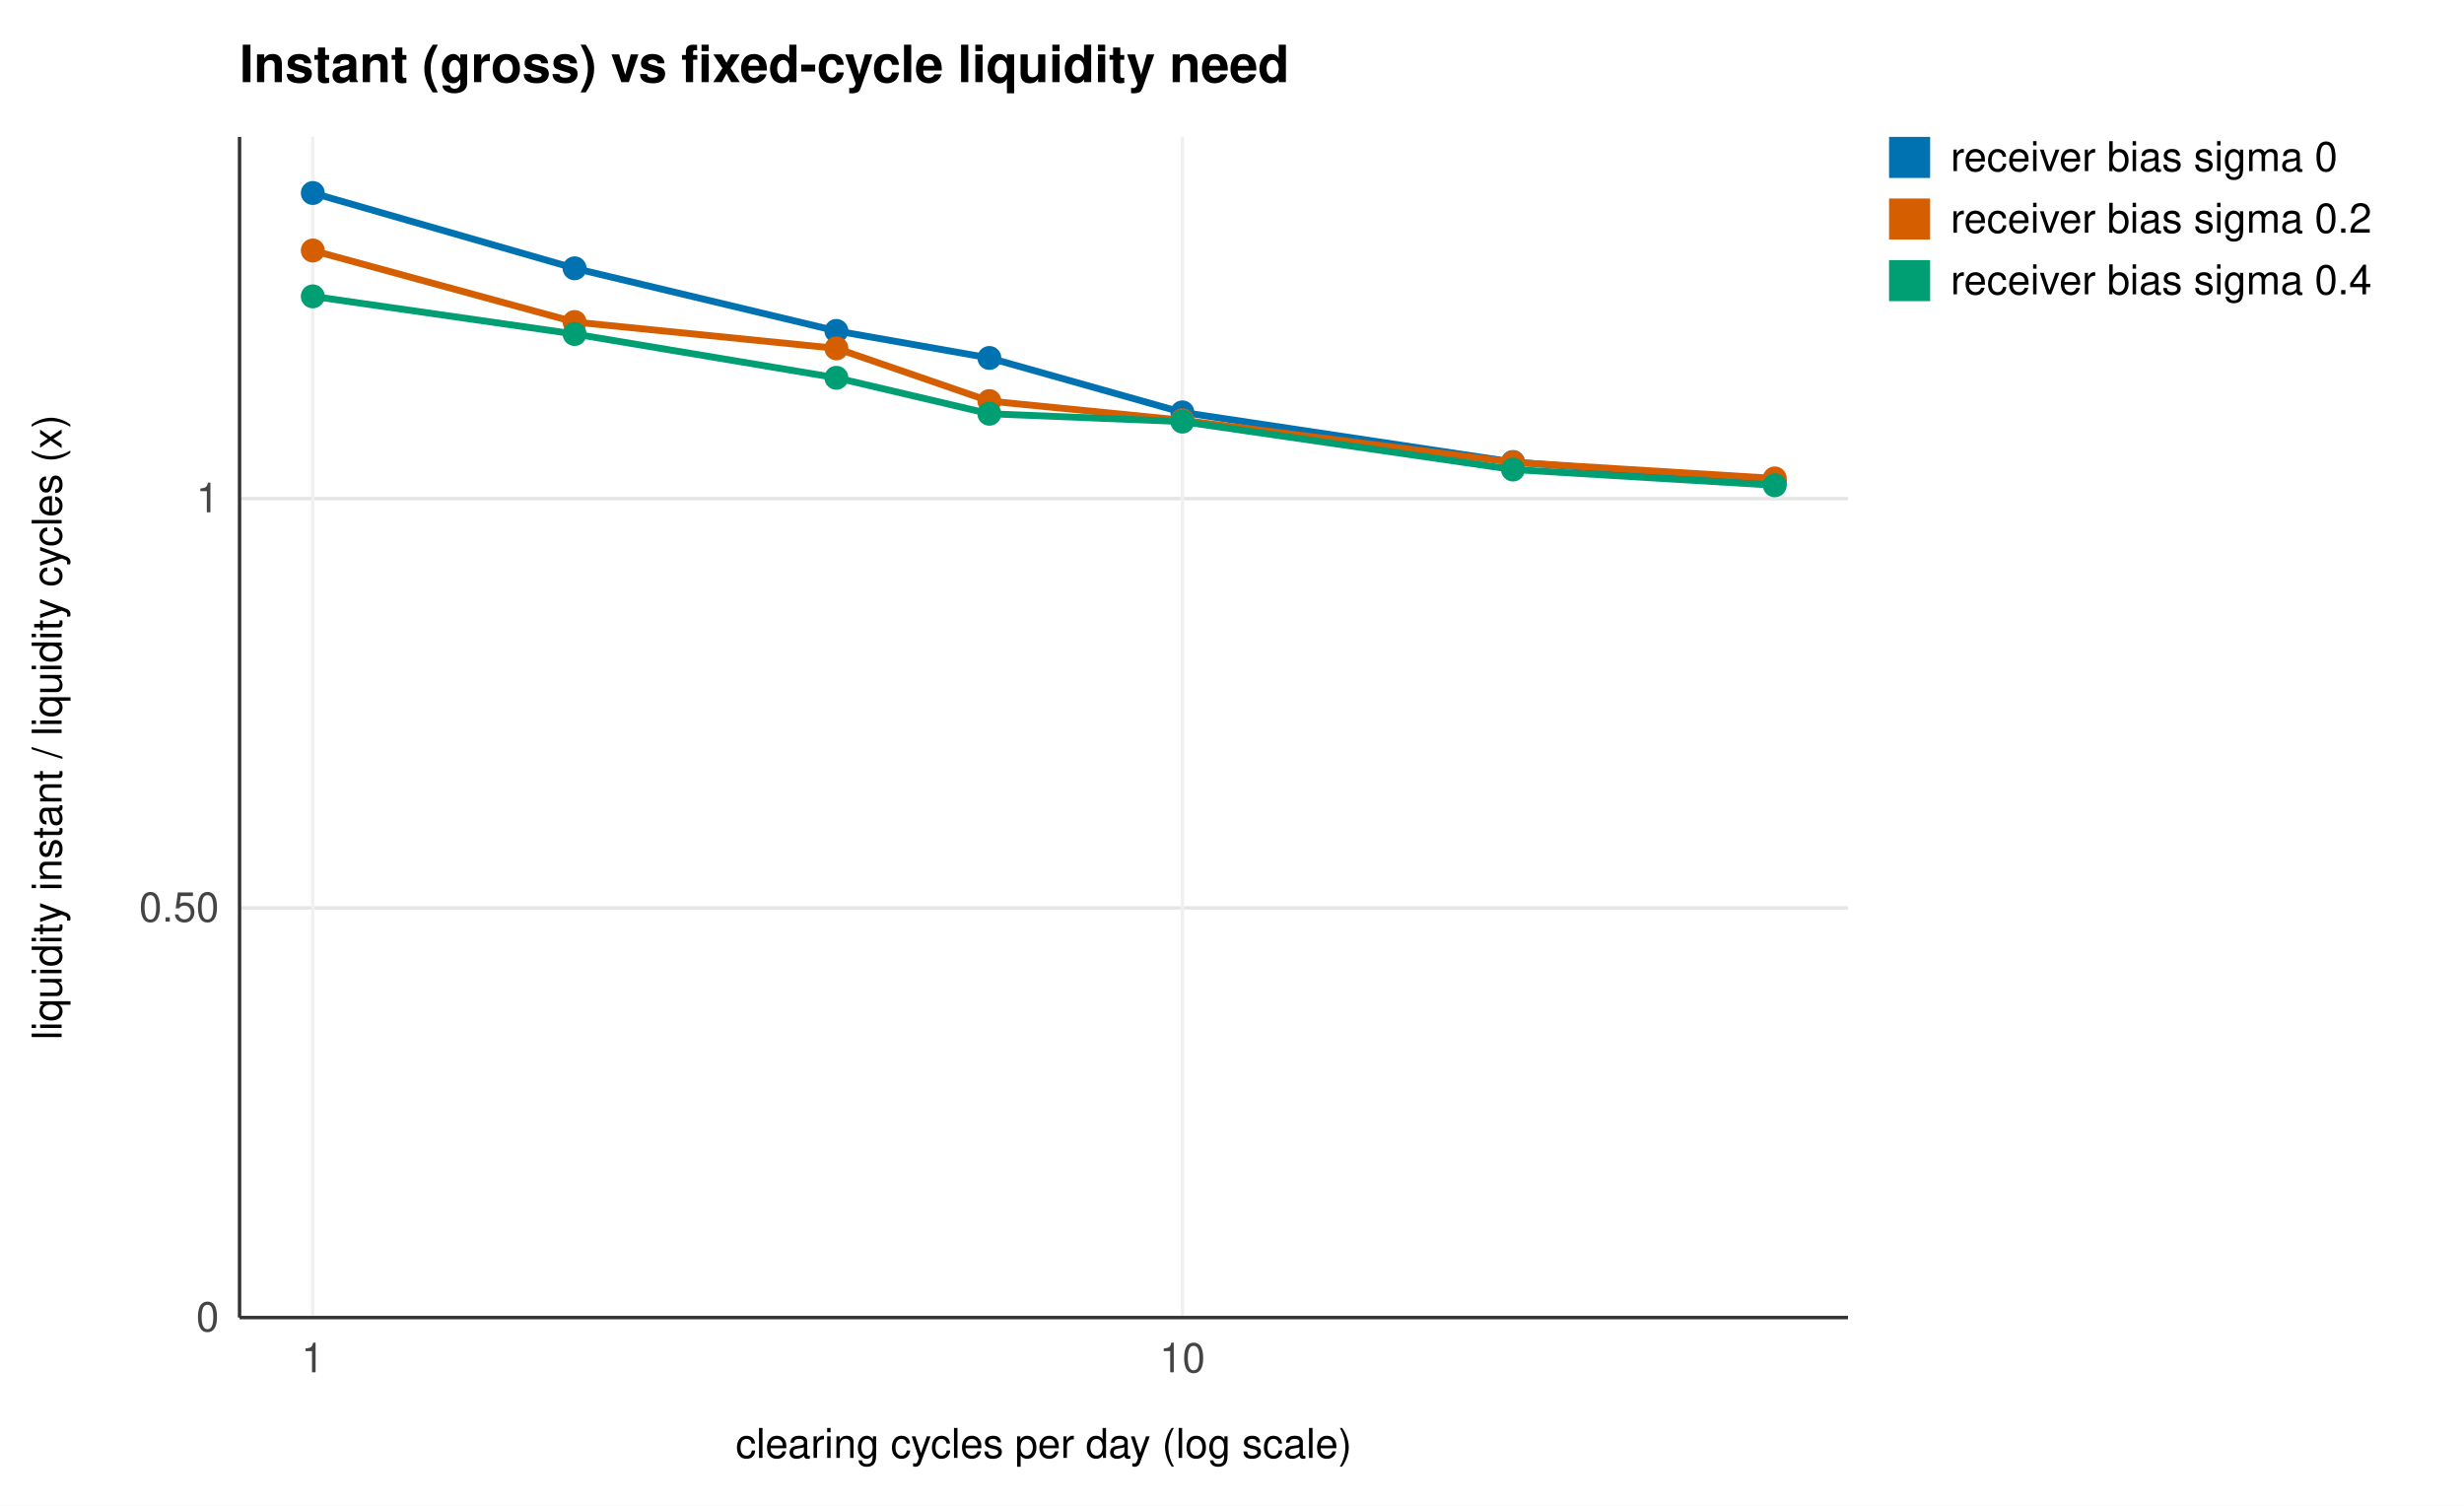
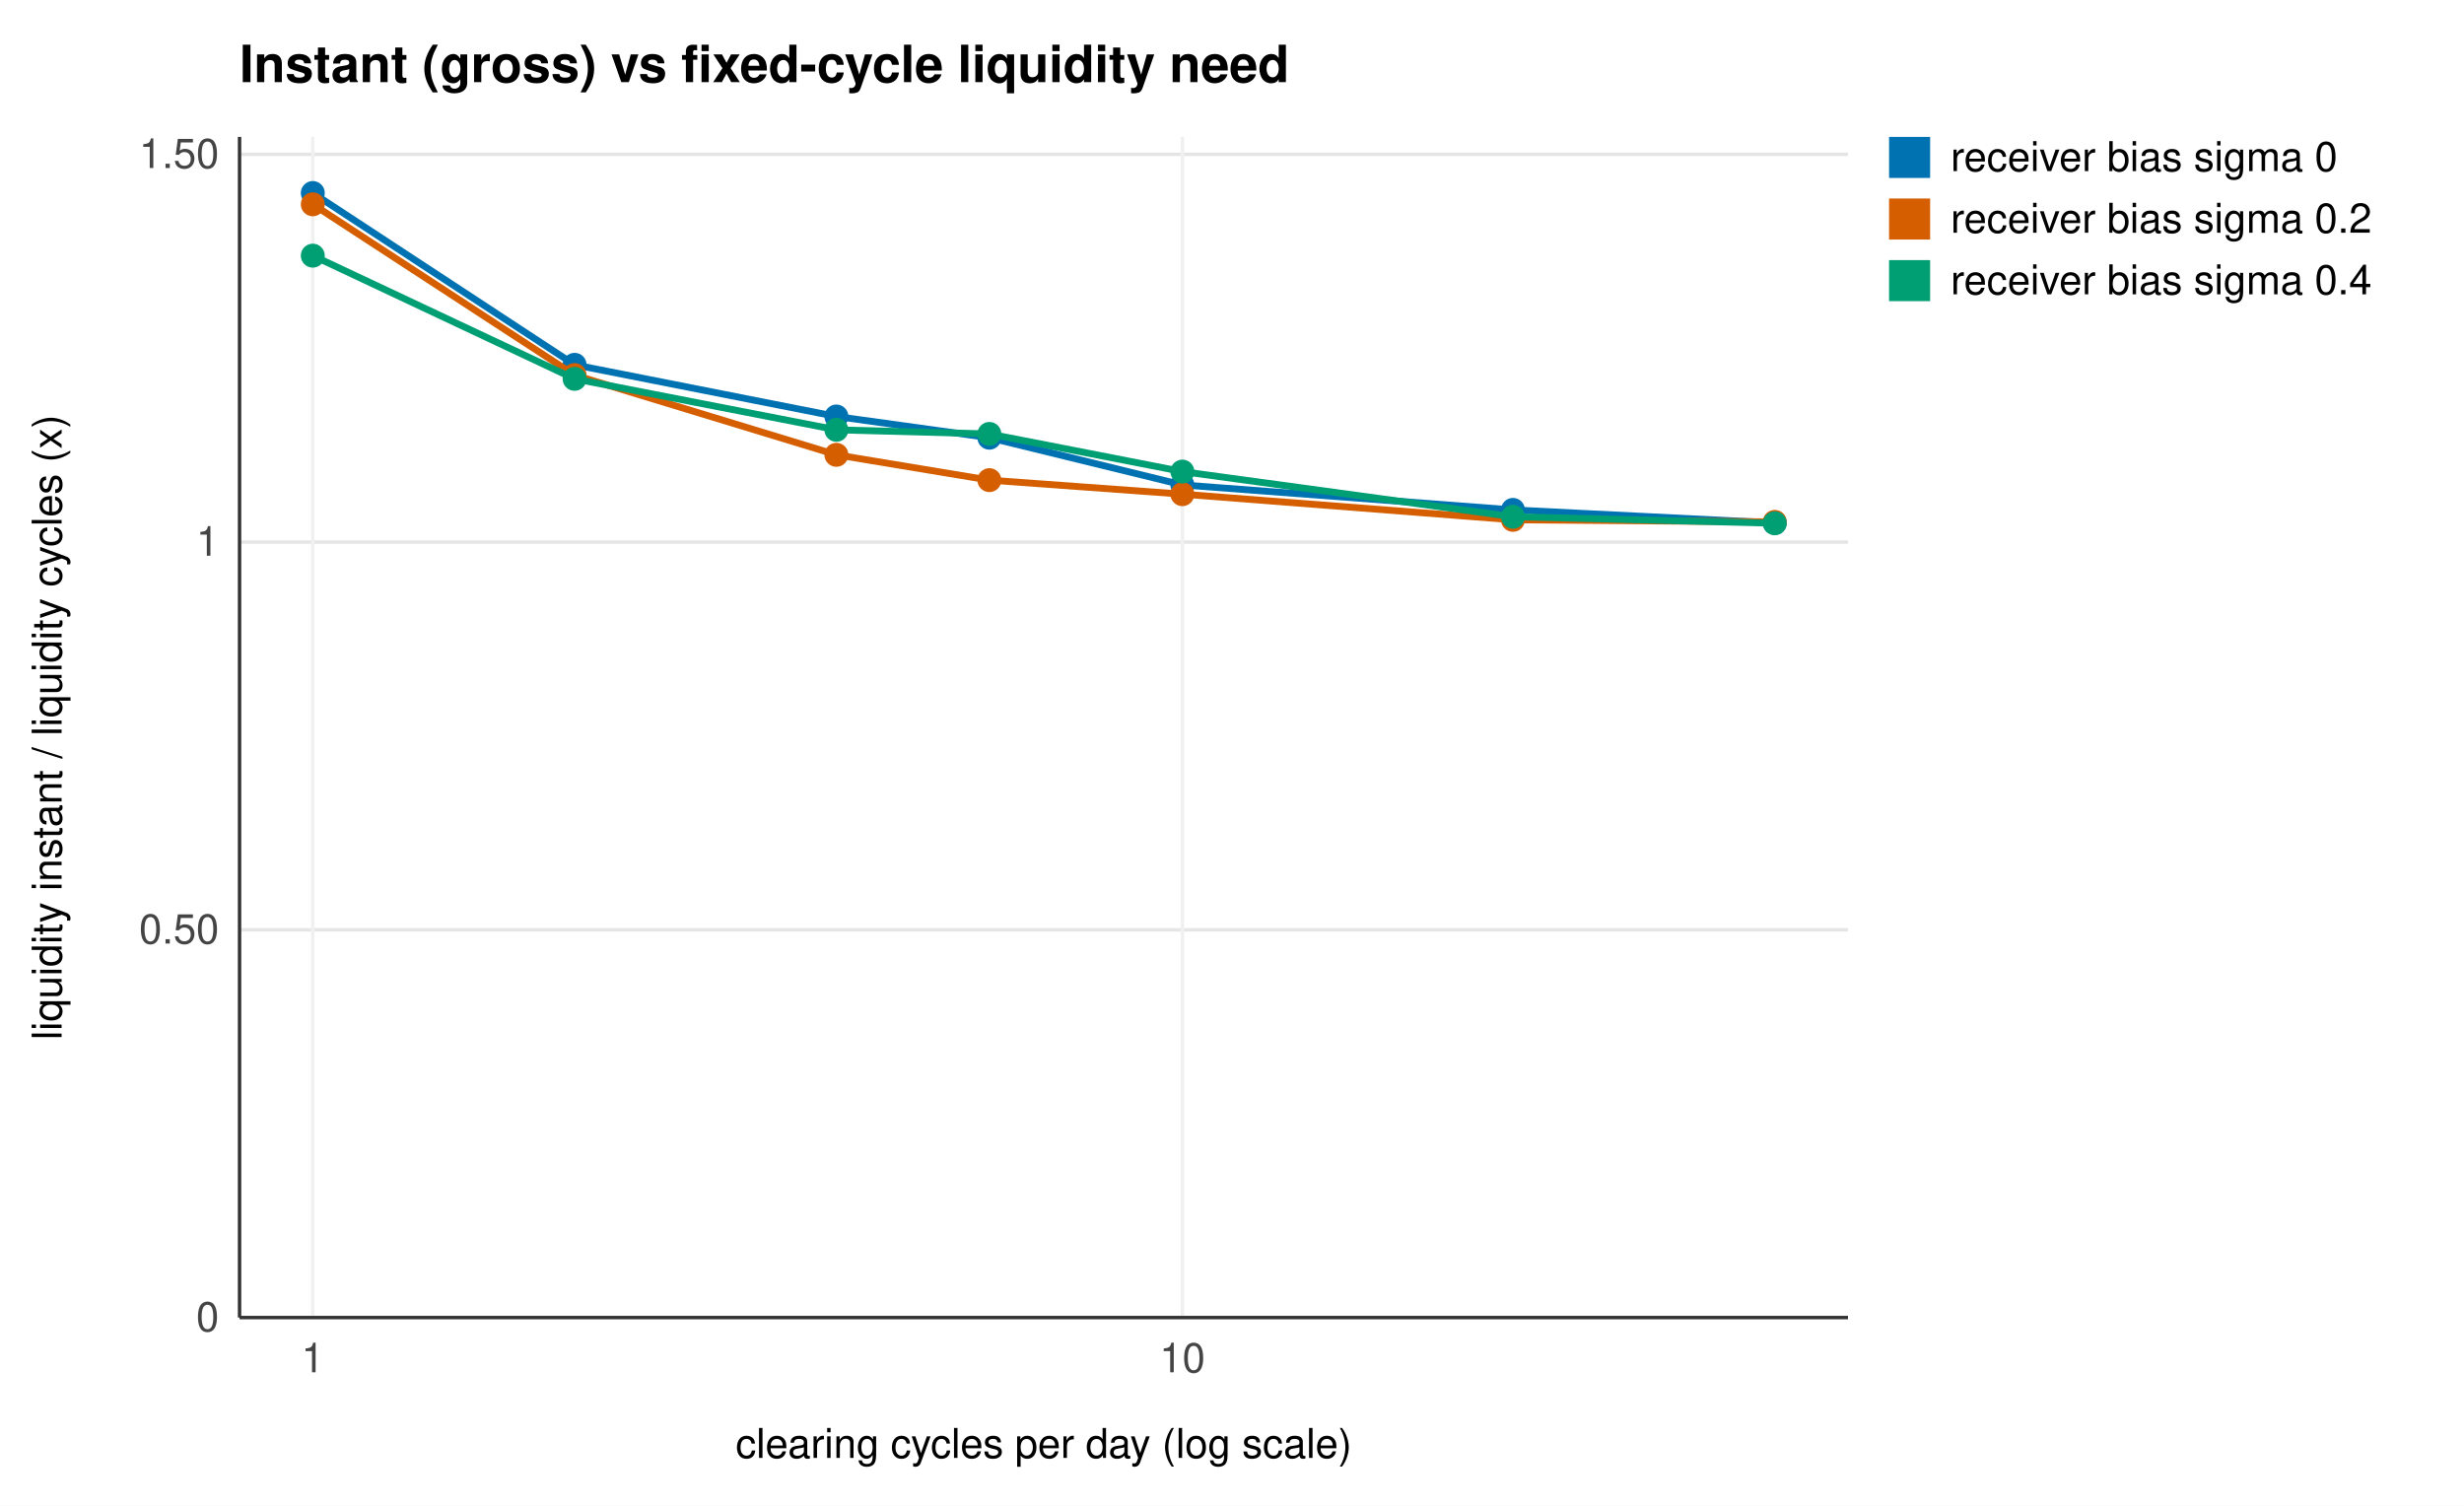
<svg xmlns="http://www.w3.org/2000/svg" viewBox="0 0 720 440" width="720" height="440" font-family="Helvetica, Arial, sans-serif" font-size="12">
  <rect width="100%" height="100%" fill="#ffffff" />
  <text x="70" y="24" font-size="15" font-weight="bold">Instant (gross) vs fixed-cycle liquidity need</text>
  <line x1="70" y1="385.0" x2="540.0" y2="385.0" stroke="#e5e5e5" />
  <text x="64.0" y="389.0" text-anchor="end" fill="#444">0</text>
-   <line x1="70" y1="265.3" x2="540.0" y2="265.3" stroke="#e5e5e5" />
-   <text x="64.0" y="269.3" text-anchor="end" fill="#444">0.50</text>
-   <line x1="70" y1="145.7" x2="540.0" y2="145.7" stroke="#e5e5e5" />
-   <text x="64.0" y="149.7" text-anchor="end" fill="#444">1</text>
+   <line x1="70" y1="271.7" x2="540.0" y2="271.7" stroke="#e5e5e5" />
+   <text x="64.0" y="275.7" text-anchor="end" fill="#444">0.50</text>
+   <line x1="70" y1="158.4" x2="540.0" y2="158.4" stroke="#e5e5e5" />
+   <text x="64.0" y="162.4" text-anchor="end" fill="#444">1</text>
+   <line x1="70" y1="45.1" x2="540.0" y2="45.1" stroke="#e5e5e5" />
+   <text x="64.0" y="49.1" text-anchor="end" fill="#444">1.50</text>
  <line x1="91.4" y1="40" x2="91.4" y2="385.0" stroke="#f0f0f0" />
  <text x="91.4" y="401.0" text-anchor="middle" fill="#444">1</text>
  <line x1="345.5" y1="40" x2="345.5" y2="385.0" stroke="#f0f0f0" />
  <text x="345.5" y="401.0" text-anchor="middle" fill="#444">10</text>
  <line x1="70" y1="385.0" x2="540.0" y2="385.0" stroke="#333" />
  <line x1="70" y1="40" x2="70" y2="385.0" stroke="#333" />
  <text x="305.0" y="426.0" text-anchor="middle">clearing cycles per day (log scale)</text>
  <text transform="translate(18,212.5) rotate(-90)" text-anchor="middle">liquidity instant / liquidity cycles (x)</text>
-   <polyline fill="none" stroke="#0072B2" stroke-width="2" points="91.4,56.4 167.9,78.4 244.4,96.7 289.1,104.6 345.5,120.5 442.1,135.0 518.6,140.9" />
+   <polyline fill="none" stroke="#0072B2" stroke-width="2" points="91.4,56.4 167.9,106.6 244.4,121.7 289.1,127.9 345.5,141.7 442.1,149.0 518.6,152.8" />
  <circle cx="91.4" cy="56.4" r="3.5" fill="#0072B2" />
-   <circle cx="167.9" cy="78.4" r="3.5" fill="#0072B2" />
-   <circle cx="244.4" cy="96.7" r="3.5" fill="#0072B2" />
-   <circle cx="289.1" cy="104.6" r="3.5" fill="#0072B2" />
-   <circle cx="345.5" cy="120.5" r="3.5" fill="#0072B2" />
-   <circle cx="442.1" cy="135.0" r="3.5" fill="#0072B2" />
-   <circle cx="518.6" cy="140.9" r="3.5" fill="#0072B2" />
+   <circle cx="167.9" cy="106.6" r="3.5" fill="#0072B2" />
+   <circle cx="244.4" cy="121.7" r="3.5" fill="#0072B2" />
+   <circle cx="289.1" cy="127.9" r="3.5" fill="#0072B2" />
+   <circle cx="345.5" cy="141.7" r="3.5" fill="#0072B2" />
+   <circle cx="442.1" cy="149.0" r="3.5" fill="#0072B2" />
+   <circle cx="518.6" cy="152.8" r="3.5" fill="#0072B2" />
  <rect x="552.0" y="40.0" width="12" height="12" fill="#0072B2" />
  <text x="570.0" y="50.0">receiver bias sigma 0</text>
-   <polyline fill="none" stroke="#D55E00" stroke-width="2" points="91.4,73.2 167.9,94.1 244.4,101.8 289.1,117.2 345.5,122.8 442.1,135.1 518.6,139.8" />
-   <circle cx="91.4" cy="73.2" r="3.5" fill="#D55E00" />
-   <circle cx="167.9" cy="94.1" r="3.5" fill="#D55E00" />
-   <circle cx="244.4" cy="101.8" r="3.5" fill="#D55E00" />
-   <circle cx="289.1" cy="117.2" r="3.5" fill="#D55E00" />
-   <circle cx="345.5" cy="122.8" r="3.5" fill="#D55E00" />
-   <circle cx="442.1" cy="135.1" r="3.5" fill="#D55E00" />
-   <circle cx="518.6" cy="139.8" r="3.5" fill="#D55E00" />
+   <polyline fill="none" stroke="#D55E00" stroke-width="2" points="91.4,59.7 167.9,109.6 244.4,132.9 289.1,140.3 345.5,144.4 442.1,151.9 518.6,152.5" />
+   <circle cx="91.4" cy="59.7" r="3.5" fill="#D55E00" />
+   <circle cx="167.9" cy="109.6" r="3.5" fill="#D55E00" />
+   <circle cx="244.4" cy="132.9" r="3.5" fill="#D55E00" />
+   <circle cx="289.1" cy="140.3" r="3.5" fill="#D55E00" />
+   <circle cx="345.5" cy="144.4" r="3.5" fill="#D55E00" />
+   <circle cx="442.1" cy="151.9" r="3.5" fill="#D55E00" />
+   <circle cx="518.6" cy="152.5" r="3.5" fill="#D55E00" />
  <rect x="552.0" y="58.0" width="12" height="12" fill="#D55E00" />
  <text x="570.0" y="68.0">receiver bias sigma 0.2</text>
-   <polyline fill="none" stroke="#009E73" stroke-width="2" points="91.4,86.6 167.9,97.6 244.4,110.4 289.1,120.9 345.5,123.2 442.1,137.2 518.6,141.8" />
-   <circle cx="91.4" cy="86.6" r="3.5" fill="#009E73" />
-   <circle cx="167.9" cy="97.6" r="3.5" fill="#009E73" />
-   <circle cx="244.4" cy="110.4" r="3.5" fill="#009E73" />
-   <circle cx="289.1" cy="120.9" r="3.5" fill="#009E73" />
-   <circle cx="345.5" cy="123.2" r="3.5" fill="#009E73" />
-   <circle cx="442.1" cy="137.2" r="3.5" fill="#009E73" />
-   <circle cx="518.6" cy="141.8" r="3.5" fill="#009E73" />
+   <polyline fill="none" stroke="#009E73" stroke-width="2" points="91.4,74.7 167.9,110.7 244.4,125.6 289.1,126.8 345.5,137.8 442.1,151.0 518.6,152.9" />
+   <circle cx="91.4" cy="74.7" r="3.5" fill="#009E73" />
+   <circle cx="167.9" cy="110.7" r="3.5" fill="#009E73" />
+   <circle cx="244.4" cy="125.6" r="3.5" fill="#009E73" />
+   <circle cx="289.1" cy="126.8" r="3.5" fill="#009E73" />
+   <circle cx="345.5" cy="137.8" r="3.5" fill="#009E73" />
+   <circle cx="442.1" cy="151.0" r="3.5" fill="#009E73" />
+   <circle cx="518.6" cy="152.9" r="3.5" fill="#009E73" />
  <rect x="552.0" y="76.0" width="12" height="12" fill="#009E73" />
  <text x="570.0" y="86.0">receiver bias sigma 0.4</text>
</svg>
